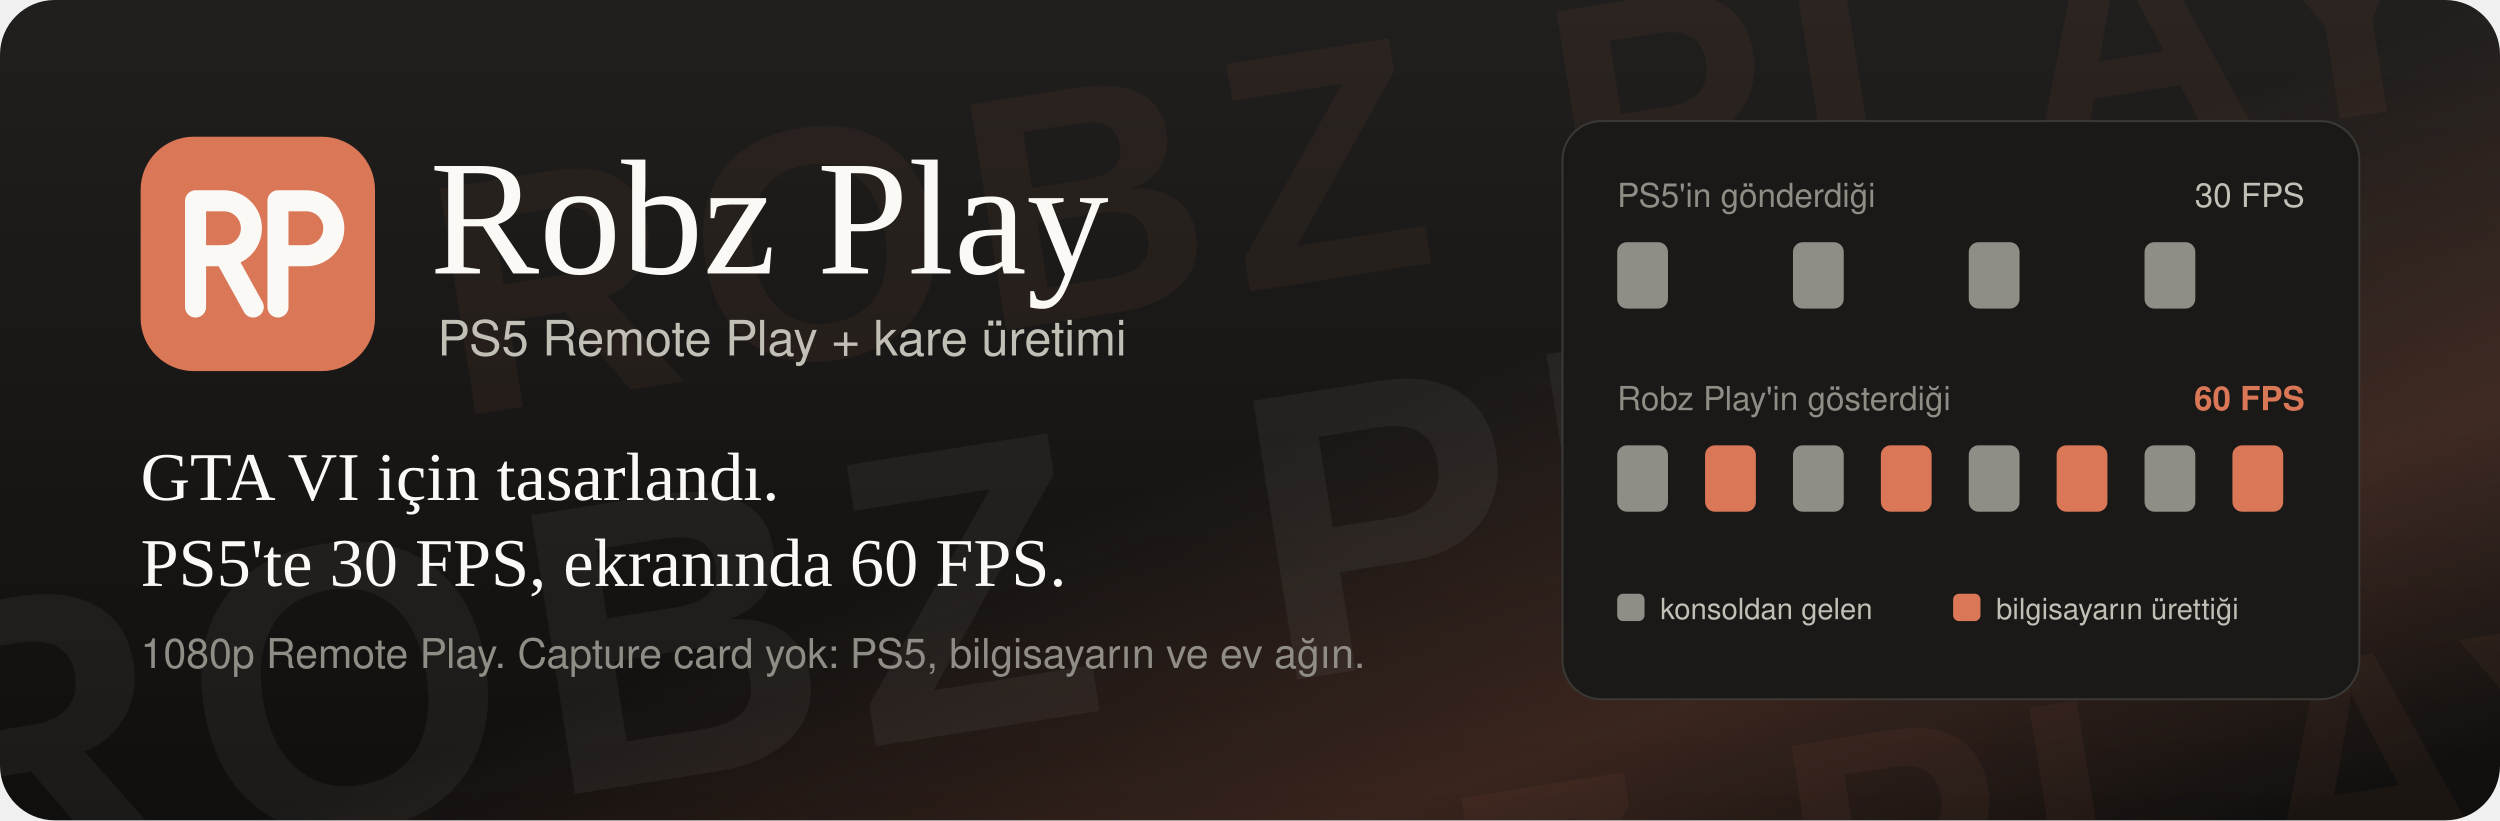
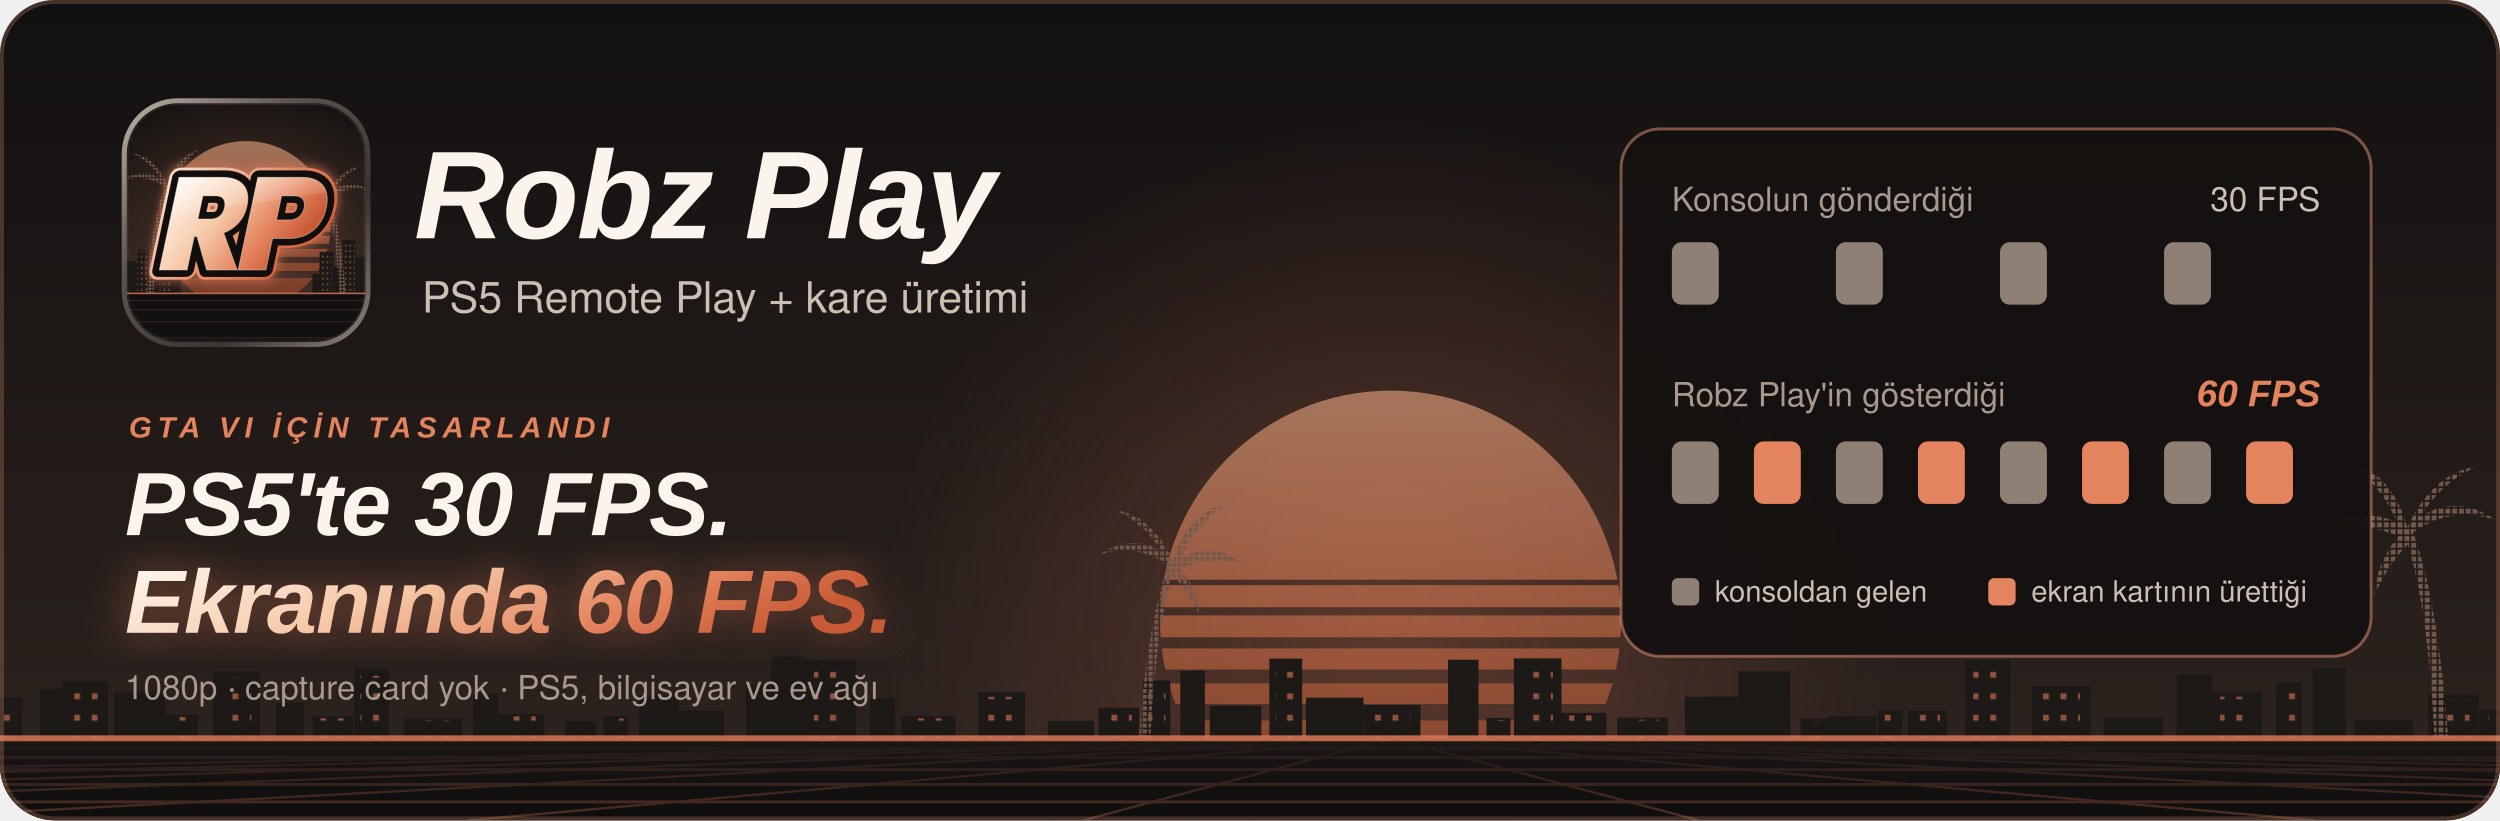
<svg xmlns="http://www.w3.org/2000/svg" viewBox="0 0 1280 420" width="1280" height="420" role="img" aria-label="Robz Play: GTA VI için tasarlandı. PS5'te 30 FPS çalışan oyun, bilgisayar ekranında 60 FPS akıcılığında.">
  <defs>
-     <linearGradient id="bg" x1="0" y1="0" x2="0" y2="1">
-       <stop offset="0" stop-color="#211F1D" />
-       <stop offset="1" stop-color="#100F0E" />
-     </linearGradient>
-     <linearGradient id="glow" x1="0" y1="0" x2="0" y2="1">
-       <stop offset="0" stop-color="#D97757" stop-opacity="0" />
-       <stop offset="0.55" stop-color="#D97757" stop-opacity="0.20" />
-       <stop offset="1" stop-color="#D97757" stop-opacity="0" />
-     </linearGradient>
-     <clipPath id="frame">
+     <clipPath id="bnFrame">
      <rect width="1280" height="420" rx="28" />
    </clipPath>
+     <linearGradient id="bnLetter" x1="0" y1="0" x2="1" y2="0.2">
+       <stop offset="0" stop-color="#FFF7EE" />
+       <stop offset="0.42" stop-color="#F5C7A6" />
+       <stop offset="0.75" stop-color="#E4845E" />
+       <stop offset="1" stop-color="#C85A35" />
+     </linearGradient>
+     <filter id="bnGlow" x="-10%" y="-40%" width="120%" height="180%">
+       <feGaussianBlur stdDeviation="10" />
+     </filter>
  </defs>
-   <g clip-path="url(#frame)">
-     <rect width="1280" height="420" fill="url(#bg)" />
-     <rect x="-900" y="230" width="3200" height="360" fill="url(#glow)" transform="rotate(-20 640 210)" />
-     <g transform="rotate(-9 640 210)" font-family="'Arial Black', 'Segoe UI Black', Impact, Arial, sans-serif" font-weight="900" text-anchor="middle">
-       <text x="760" y="150" font-size="170" letter-spacing="10" fill="#D97757" opacity="0.055">ROBZ PLAY</text>
-       <text x="560" y="350" font-size="210" letter-spacing="12" fill="#FAF9F5" opacity="0.05">ROBZ PLAY</text>
-       <text x="820" y="540" font-size="170" letter-spacing="10" fill="#D97757" opacity="0.055">ROBZ PLAY</text>
-     </g>
-     <g transform="translate(72 70) scale(0.234375)">
-       <rect width="512" height="512" rx="116" fill="#D97757" />
-       <g fill="none" stroke="#FAF9F5" stroke-width="46" stroke-linecap="round" stroke-linejoin="round">
-         <path d="M120 372V140h62a60 60 0 0 1 0 120h-62" />
-         <path d="M184 260l62 112" />
-         <path d="M300 372V140h62a60 60 0 0 1 0 120h-62" />
+   <g clip-path="url(#bnFrame)">
+     <defs>
+       <linearGradient id="bnSky" x1="0" y1="0" x2="0" y2="378" gradientUnits="userSpaceOnUse">
+         <stop offset="0" stop-color="#121010" />
+         <stop offset="1" stop-color="#2C221E" />
+       </linearGradient>
+       <radialGradient id="bnHaze" cx="712" cy="318" r="259.6" gradientUnits="userSpaceOnUse">
+         <stop offset="0" stop-color="#D97757" stop-opacity="0.28" />
+         <stop offset="1" stop-color="#D97757" stop-opacity="0" />
+       </radialGradient>
+       <linearGradient id="bnSun" x1="0" y1="0" x2="0" y2="1">
+         <stop offset="0" stop-color="#E7A47F" />
+         <stop offset="0.55" stop-color="#C96A45" />
+         <stop offset="1" stop-color="#8C3E24" />
+       </linearGradient>
+       <mask id="bnStripes" maskUnits="userSpaceOnUse" x="0" y="0" width="1280" height="420">
+         <rect width="1280" height="420" fill="#fff" />
+         <g fill="#000">
+           <rect y="296.8" width="1280" height="2.8" />
+           <rect y="310.9" width="1280" height="4.2" />
+           <rect y="326.3" width="1280" height="5.7" />
+           <rect y="342.8" width="1280" height="7.1" />
+           <rect y="360.5" width="1280" height="8.4" />
+           <rect y="380.5" width="1280" height="9.8" />
+         </g>
+       </mask>
+       <pattern id="bnPix" width="7.0" height="7.0" patternUnits="userSpaceOnUse">
+         <rect width="5.0" height="5.0" fill="#6E5649" />
+       </pattern>
+       <pattern id="bnWin" width="9" height="11" patternUnits="userSpaceOnUse">
+         <rect x="2" y="3" width="3" height="3" fill="#D97757" opacity="0.6" />
+       </pattern>
+       <linearGradient id="bnFloor" x1="0" y1="378" x2="0" y2="420" gradientUnits="userSpaceOnUse">
+         <stop offset="0" stop-color="#1A1615" />
+         <stop offset="1" stop-color="#0E0D0C" />
+       </linearGradient>
+       <linearGradient id="bnGridFade" x1="0" y1="378" x2="0" y2="420" gradientUnits="userSpaceOnUse">
+         <stop offset="0" stop-color="#fff" stop-opacity="0.05" />
+         <stop offset="1" stop-color="#fff" stop-opacity="1" />
+       </linearGradient>
+       <mask id="bnGridMask" maskUnits="userSpaceOnUse" x="0" y="0" width="1280" height="420">
+         <rect y="378" width="1280" height="42" fill="url(#bnGridFade)" />
+       </mask>
+     </defs>
+     <rect width="1280" height="420" fill="url(#bnSky)" />
+     <rect width="1280" height="420" fill="url(#bnHaze)" />
+     <circle cx="712" cy="318" r="118" fill="url(#bnSun)" mask="url(#bnStripes)" opacity="0.62" />
+     <path d="M-10.0 378.0V357.1h21.4V378.0Z M20.4 378.0V352.7h12.2V378.0Z M32.0 378.0V348.9h23.3V378.0Z M58.3 378.0V354.4h26.3V378.0Z M84.4 378.0V365.9h16.9V378.0Z M109.0 378.0V343.6h24.0V378.0Z M141.3 378.0V359.8h14.1V378.0Z M160.2 378.0V366.7h20.6V378.0Z M181.3 378.0V342.4h17.8V378.0Z M206.8 378.0V367.8h29.8V378.0Z M242.4 378.0V355.3h12.6V378.0Z M254.6 378.0V365.5h24.1V378.0Z M289.2 378.0V369.3h16.2V378.0Z M309.0 378.0V366.7h12.4V378.0Z M327.1 378.0V356.2h20.6V378.0Z M346.8 378.0V363.8h23.8V378.0Z M381.9 378.0V350.9h13.2V378.0Z M394.9 378.0V336.2h17.5V378.0Z M412.0 378.0V337.6h26.3V378.0Z M445.3 378.0V357.3h13.0V378.0Z M461.5 378.0V366.7h27.7V378.0Z M500.9 378.0V354.4h23.9V378.0Z M536.5 378.0V369.0h23.7V378.0Z M562.4 378.0V362.4h20.8V378.0Z M585.3 378.0V348.4h13.9V378.0Z M604.3 378.0V343.4h12.6V378.0Z M619.4 378.0V361.3h26.4V378.0Z M649.9 378.0V337.2h16.8V378.0Z M668.7 378.0V357.2h29.4V378.0Z M698.2 378.0V360.9h29.1V378.0Z M741.4 378.0V337.8h15.6V378.0Z M761.1 378.0V367.6h12.3V378.0Z M775.1 378.0V337.1h24.4V378.0Z M799.1 378.0V365.0h23.4V378.0Z M828.0 378.0V367.4h26.1V378.0Z M862.6 378.0V356.7h27.5V378.0Z M890.1 378.0V343.7h26.5V378.0Z M921.9 378.0V368.0h14.1V378.0Z M936.0 378.0V366.8h24.8V378.0Z M961.6 378.0V363.7h12.4V378.0Z M976.9 378.0V363.8h19.9V378.0Z M1006.2 378.0V338.0h22.9V378.0Z M1040.4 378.0V351.3h30.0V378.0Z M1077.1 378.0V367.4h30.4V378.0Z M1114.4 378.0V345.2h18.2V378.0Z M1131.8 378.0V354.4h26.2V378.0Z M1165.4 378.0V349.3h13.2V378.0Z M1184.2 378.0V341.9h16.8V378.0Z M1205.6 378.0V368.4h29.8V378.0Z M1243.3 378.0V355.9h25.8V378.0Z M1269.4 378.0V363.5h24.4V378.0Z" fill="#1D1917" />
+     <path d="M-6.1 378.0V359.2h13.7V378.0Z M36.2 378.0V351.8h14.9V378.0Z M87.4 378.0V367.1h10.8V378.0Z M113.3 378.0V347.0h15.4V378.0Z M163.9 378.0V367.8h13.2V378.0Z M184.5 378.0V346.0h11.4V378.0Z M212.1 378.0V368.8h19.1V378.0Z M258.9 378.0V366.8h15.4V378.0Z M292.1 378.0V370.2h10.4V378.0Z M311.3 378.0V367.9h8.0V378.0Z M416.7 378.0V341.7h16.8V378.0Z M466.5 378.0V367.8h17.7V378.0Z M505.2 378.0V356.8h15.3V378.0Z M566.2 378.0V364.0h13.3V378.0Z M587.8 378.0V351.4h8.9V378.0Z M652.9 378.0V341.3h10.7V378.0Z M703.5 378.0V362.6h18.6V378.0Z M763.3 378.0V368.6h7.9V378.0Z M779.5 378.0V341.2h15.6V378.0Z M803.4 378.0V366.3h15.0V378.0Z M832.7 378.0V368.5h16.7V378.0Z M924.4 378.0V369.0h9.0V378.0Z M963.9 378.0V365.1h7.9V378.0Z M980.5 378.0V365.2h12.8V378.0Z M1010.3 378.0V342.0h14.6V378.0Z M1045.8 378.0V354.0h19.2V378.0Z M1136.6 378.0V356.7h16.8V378.0Z M1167.8 378.0V352.2h8.4V378.0Z M1210.9 378.0V369.4h19.0V378.0Z M1247.9 378.0V358.1h16.5V378.0Z M1273.8 378.0V365.0h15.6V378.0Z" fill="url(#bnWin)" />
+     <g transform="translate(586.0 378.0) scale(0.420 0.420) translate(-65 -396)" fill="url(#bnPix)">
+       <path d="M58 396C64 320 74 236 96 180L104 184C84 238 76 320 72 396Z" />
+       <path d="M100 180C70 152 40 152 10 172C44 162 72 168 98 188Z" />
+       <path d="M100 180C82 142 58 122 30 118C62 134 80 154 96 186Z" />
+       <path d="M100 180C110 142 132 120 160 112C136 132 118 152 106 186Z" />
+       <path d="M100 180C132 162 162 164 186 184C158 176 130 178 104 192Z" />
+       <path d="M100 180C120 198 132 224 134 250C122 224 110 208 96 194Z" />
+     </g>
+     <g transform="translate(1250.0 378.0) scale(-0.500 0.500) translate(-65 -396)" fill="url(#bnPix)">
+       <path d="M58 396C64 320 74 236 96 180L104 184C84 238 76 320 72 396Z" />
+       <path d="M100 180C70 152 40 152 10 172C44 162 72 168 98 188Z" />
+       <path d="M100 180C82 142 58 122 30 118C62 134 80 154 96 186Z" />
+       <path d="M100 180C110 142 132 120 160 112C136 132 118 152 106 186Z" />
+       <path d="M100 180C132 162 162 164 186 184C158 176 130 178 104 192Z" />
+       <path d="M100 180C120 198 132 224 134 250C122 224 110 208 96 194Z" />
+     </g>
+     <rect y="378" width="1280" height="42" fill="url(#bnFloor)" />
+     <g fill="#D97757" opacity="0.32" mask="url(#bnGridMask)">
+       <rect y="379.3" width="1280" height="1.5" />
+       <rect y="382.4" width="1280" height="1.5" />
+       <rect y="387.1" width="1280" height="1.5" />
+       <rect y="393.3" width="1280" height="1.5" />
+       <rect y="400.9" width="1280" height="1.5" />
+       <rect y="409.8" width="1280" height="1.5" />
+       <rect y="420.0" width="1280" height="1.5" />
+       <path d="M712.0 378.0L-1336.0 420.0" stroke="#D97757" stroke-width="1.2" />
+       <path d="M712.0 378.0L-1020.9 420.0" stroke="#D97757" stroke-width="1.2" />
+       <path d="M712.0 378.0L-705.8 420.0" stroke="#D97757" stroke-width="1.2" />
+       <path d="M712.0 378.0L-390.8 420.0" stroke="#D97757" stroke-width="1.2" />
+       <path d="M712.0 378.0L-75.7 420.0" stroke="#D97757" stroke-width="1.2" />
+       <path d="M712.0 378.0L239.4 420.0" stroke="#D97757" stroke-width="1.2" />
+       <path d="M712.0 378.0L554.5 420.0" stroke="#D97757" stroke-width="1.2" />
+       <path d="M712.0 378.0L869.5 420.0" stroke="#D97757" stroke-width="1.2" />
+       <path d="M712.0 378.0L1184.6 420.0" stroke="#D97757" stroke-width="1.2" />
+       <path d="M712.0 378.0L1499.7 420.0" stroke="#D97757" stroke-width="1.2" />
+       <path d="M712.0 378.0L1814.8 420.0" stroke="#D97757" stroke-width="1.2" />
+       <path d="M712.0 378.0L2129.8 420.0" stroke="#D97757" stroke-width="1.2" />
+       <path d="M712.0 378.0L2444.9 420.0" stroke="#D97757" stroke-width="1.2" />
+       <path d="M712.0 378.0L2760.0 420.0" stroke="#D97757" stroke-width="1.2" />
+     </g>
+     <rect y="376.5" width="1280" height="3.0" fill="#D97757" opacity="0.85" />
+     <svg x="60" y="48" width="132" height="132" viewBox="0 0 512 512">
+       <defs>
+         <clipPath id="rpTile">
+           <rect x="14" y="14" width="484" height="484" rx="106" />
+         </clipPath>
+         <linearGradient id="rpSky" x1="0" y1="0" x2="0" y2="1">
+           <stop offset="0" stop-color="#141211" />
+           <stop offset="0.72" stop-color="#2A211D" />
+           <stop offset="1" stop-color="#121010" />
+         </linearGradient>
+         <radialGradient id="rpHaze" cx="0.5" cy="0.58" r="0.62">
+           <stop offset="0" stop-color="#D97757" stop-opacity="0.26" />
+           <stop offset="1" stop-color="#D97757" stop-opacity="0" />
+         </radialGradient>
+         <linearGradient id="rpSun" x1="0" y1="0" x2="0" y2="1">
+           <stop offset="0" stop-color="#E7A47F" />
+           <stop offset="0.55" stop-color="#C96A45" />
+           <stop offset="1" stop-color="#8C3E24" />
+         </linearGradient>
+         <mask id="rpSunStripes">
+           <rect width="512" height="512" fill="#fff" />
+           <g fill="#000">
+             <rect y="232" width="512" height="4" />
+             <rect y="252" width="512" height="6" />
+             <rect y="274" width="512" height="8" />
+             <rect y="298" width="512" height="10" />
+             <rect y="324" width="512" height="12" />
+             <rect y="352" width="512" height="14" />
+           </g>
+         </mask>
+         <pattern id="rpPix" width="7" height="7" patternUnits="userSpaceOnUse">
+           <rect width="5" height="5" fill="#6E5649" />
+         </pattern>
+         <pattern id="rpWin" width="9" height="11" patternUnits="userSpaceOnUse">
+           <rect x="2" y="3" width="3" height="3" fill="#D97757" opacity="0.65" />
+         </pattern>
+         <linearGradient id="rpLetter" x1="0" y1="0" x2="1" y2="0.35">
+           <stop offset="0" stop-color="#FFF7EE" />
+           <stop offset="0.42" stop-color="#F5C7A6" />
+           <stop offset="0.75" stop-color="#E4845E" />
+           <stop offset="1" stop-color="#C85A35" />
+         </linearGradient>
+         <linearGradient id="rpRim" x1="0" y1="0" x2="1" y2="0.35">
+           <stop offset="0" stop-color="#F6DCC6" />
+           <stop offset="0.5" stop-color="#E9997A" />
+           <stop offset="1" stop-color="#D16540" />
+         </linearGradient>
+         <linearGradient id="rpShine" x1="0" y1="0" x2="0.25" y2="1">
+           <stop offset="0" stop-color="#FFFFFF" stop-opacity="0.45" />
+           <stop offset="0.38" stop-color="#FFFFFF" stop-opacity="0.12" />
+           <stop offset="0.39" stop-color="#FFFFFF" stop-opacity="0" />
+           <stop offset="1" stop-color="#FFFFFF" stop-opacity="0" />
+         </linearGradient>
+         <linearGradient id="rpFrame" x1="0" y1="0" x2="1" y2="1">
+           <stop offset="0" stop-color="#BDB1A6" />
+           <stop offset="0.35" stop-color="#5B534D" />
+           <stop offset="0.7" stop-color="#3A3532" />
+           <stop offset="1" stop-color="#8E837A" />
+         </linearGradient>
+         <filter id="rpGlow" x="-30%" y="-30%" width="160%" height="160%">
+           <feGaussianBlur stdDeviation="12" />
+         </filter>
+         <path id="rpLetters" d="M0 0H94C136 0 160 24 160 62C160 90 146 110 122 120L168 200H102L66 128H60V200H0ZM60 40V90H88C104 90 112 80 112 65C112 50 104 40 88 40ZM170 0H266C308 0 332 26 332 66C332 106 308 132 266 132H230V200H170ZM230 40V92H258C275 92 284 81 284 66C284 51 275 40 258 40Z" />
+       </defs>
+       <g clip-path="url(#rpTile)">
+         <rect width="512" height="512" fill="url(#rpSky)" />
+         <rect width="512" height="512" fill="url(#rpHaze)" />
+         <circle cx="256" cy="262" r="168" fill="url(#rpSun)" mask="url(#rpSunStripes)" opacity="0.62" />
+         <g fill="#1D1917">
+           <path d="M14 396V332h26v-22h22v40h18v-64h30v52h16v58Z" />
+           <path d="M498 396V324h-24v-34h-26v54h-18v-30h-28v44h-14v38Z" />
+         </g>
+         <g fill="url(#rpWin)">
+           <path d="M40 396V312h20v84Z M84 396V290h22v106Z" />
+           <path d="M450 396V294h22v102Z M404 396V318h22v78Z" />
+         </g>
+         <g fill="url(#rpPix)" opacity="0.95">
+           <path d="M58 396C64 320 74 236 96 180L104 184C84 238 76 320 72 396Z" />
+           <path d="M100 180C70 152 40 152 10 172C44 162 72 168 98 188Z" />
+           <path d="M100 180C82 142 58 122 30 118C62 134 80 154 96 186Z" />
+           <path d="M100 180C110 142 132 120 160 112C136 132 118 152 106 186Z" />
+           <path d="M100 180C132 162 162 164 186 184C158 176 130 178 104 192Z" />
+           <path d="M100 180C120 198 132 224 134 250C122 224 110 208 96 194Z" />
+           <path d="M454 396C448 326 440 252 420 202L412 206C430 256 438 326 440 396Z" />
+           <path d="M416 202C444 176 474 174 502 192C470 184 444 190 418 210Z" />
+           <path d="M416 202C432 166 456 148 484 144C454 158 436 178 420 208Z" />
+           <path d="M416 202C404 166 382 146 354 140C380 158 398 178 410 208Z" />
+           <path d="M416 202C386 186 358 188 334 206C362 200 388 202 412 214Z" />
+         </g>
+         <rect y="396" width="512" height="116" fill="#121010" />
+         <rect y="395" width="512" height="3" fill="#D97757" opacity="0.85" />
+         <g fill="#D97757" opacity="0.2">
+           <rect y="410" width="512" height="2" />
+           <rect y="428" width="512" height="2" />
+           <rect y="452" width="512" height="2" />
+           <rect y="484" width="512" height="2" />
+         </g>
+         <g transform="translate(122.8 166.0) scale(0.92) skewX(-12)">
+           <use href="#rpLetters" fill="#D97757" stroke="#D97757" stroke-width="48" stroke-linejoin="round" filter="url(#rpGlow)" opacity="0.7" />
+           <use href="#rpLetters" fill="url(#rpRim)" stroke="url(#rpRim)" stroke-width="42" stroke-linejoin="round" />
+           <use href="#rpLetters" fill="#110E0D" stroke="#110E0D" stroke-width="30" stroke-linejoin="round" />
+           <use href="#rpLetters" fill="url(#rpLetter)" stroke="#FFF7EE" stroke-opacity="0.4" stroke-width="2" />
+           <use href="#rpLetters" fill="url(#rpShine)" />
+         </g>
      </g>
-     </g>
-     <text x="220" y="140" font-family="Georgia, 'Times New Roman', serif" font-size="84" fill="#FAF9F5">Robz Play</text>
-     <text x="224" y="182" font-family="'Segoe UI', system-ui, -apple-system, Helvetica, Arial, sans-serif" font-size="25" fill="#C2C0B6">PS5 Remote Play + kare üretimi</text>
-     <text x="72" y="256" font-family="Georgia, 'Times New Roman', serif" font-size="35" fill="#FAF9F5">GTA VI için tasarlandı.</text>
-     <text x="72" y="300" font-family="Georgia, 'Times New Roman', serif" font-size="35" fill="#FAF9F5">PS5'te 30 FPS, ekranında 60 FPS.</text>
-     <text x="72" y="342" font-family="'Segoe UI', system-ui, -apple-system, Helvetica, Arial, sans-serif" font-size="21" fill="#8F8D85">1080p Remote Play. Capture card yok: PS5, bilgisayarın ve ev ağın.</text>
+       <rect x="14" y="14" width="484" height="484" rx="106" fill="none" stroke="url(#rpFrame)" stroke-width="10" />
+       <rect x="21" y="21" width="470" height="470" rx="100" fill="none" stroke="#FAF9F5" stroke-opacity="0.10" stroke-width="2" />
+     </svg>
+     <g font-family="'Segoe UI Black', 'Arial Black', 'Helvetica Neue', Arial, sans-serif" font-weight="900" font-style="italic">
+       <text x="212" y="122" font-size="64" fill="#FBF4EC" letter-spacing="-1">Robz Play</text>
+       <text x="66" y="224" font-size="15" fill="#E4845E" letter-spacing="3">GTA VI İÇİN TASARLANDI</text>
+       <text x="64" y="274" font-size="46" fill="#FBF4EC" letter-spacing="-0.5">PS5'te 30 FPS.</text>
+       <text x="64" y="324" font-size="46" fill="#D97757" filter="url(#bnGlow)" opacity="0.55" letter-spacing="-0.5">Ekranında 60 FPS.</text>
+       <text x="64" y="324" font-size="46" fill="url(#bnLetter)" letter-spacing="-0.5">Ekranında 60 FPS.</text>
+     </g>
    <g font-family="'Segoe UI', system-ui, -apple-system, Helvetica, Arial, sans-serif">
-       <rect x="800" y="62" width="408" height="296" rx="20" fill="#1A1918" stroke="#3A3936" />
-       <text x="828" y="106" font-size="17" fill="#8F8D85">PS5'in gönderdiği</text>
-       <text x="1180" y="106" font-size="17" fill="#C2C0B6" text-anchor="end">30 FPS</text>
-       <g fill="#8F8D85">
-         <rect x="828" y="124" width="26" height="34" rx="5" />
-         <rect x="918" y="124" width="26" height="34" rx="5" />
-         <rect x="1008" y="124" width="26" height="34" rx="5" />
-         <rect x="1098" y="124" width="26" height="34" rx="5" />
-       </g>
-       <text x="828" y="210" font-size="17" fill="#8F8D85">Robz Play'in gösterdiği</text>
-       <text x="1180" y="210" font-size="17" font-weight="600" fill="#D97757" text-anchor="end">60 FPS</text>
-       <g fill="#8F8D85">
-         <rect x="828" y="228" width="26" height="34" rx="5" />
-         <rect x="918" y="228" width="26" height="34" rx="5" />
-         <rect x="1008" y="228" width="26" height="34" rx="5" />
-         <rect x="1098" y="228" width="26" height="34" rx="5" />
-       </g>
-       <g fill="#D97757">
-         <rect x="873" y="228" width="26" height="34" rx="5" />
-         <rect x="963" y="228" width="26" height="34" rx="5" />
-         <rect x="1053" y="228" width="26" height="34" rx="5" />
-         <rect x="1143" y="228" width="26" height="34" rx="5" />
-       </g>
-       <rect x="828" y="304" width="14" height="14" rx="3" fill="#8F8D85" />
-       <text x="850" y="317" font-size="15" fill="#C2C0B6">konsoldan gelen</text>
-       <rect x="1000" y="304" width="14" height="14" rx="3" fill="#D97757" />
-       <text x="1022" y="317" font-size="15" fill="#C2C0B6">bilgisayarın ürettiği</text>
+       <text x="216" y="160" font-size="22" fill="#CDBFB4">PS5 Remote Play + kare üretimi</text>
+       <text x="64" y="358" font-size="17" fill="#A8988D">1080p · capture card yok · PS5, bilgisayar ve ev ağı</text>
+     </g>
+     <g font-family="'Segoe UI', system-ui, -apple-system, Helvetica, Arial, sans-serif">
+       <rect x="830" y="66" width="384" height="270" rx="20" fill="#141110" fill-opacity="0.92" stroke="#E9997A" stroke-opacity="0.5" stroke-width="1.5" />
+       <text x="856" y="108" font-size="17" fill="#A8988D">Konsolun gönderdiği</text>
+       <text x="1188" y="108" font-size="17" fill="#CDBFB4" text-anchor="end">30 FPS</text>
+       <rect x="856" y="124" width="24" height="32" rx="5" fill="#8F8075" />
+       <rect x="940" y="124" width="24" height="32" rx="5" fill="#8F8075" />
+       <rect x="1024" y="124" width="24" height="32" rx="5" fill="#8F8075" />
+       <rect x="1108" y="124" width="24" height="32" rx="5" fill="#8F8075" />
+       <text x="856" y="208" font-size="17" fill="#A8988D">Robz Play'in gösterdiği</text>
+       <text x="1188" y="208" font-size="19" font-family="'Segoe UI Black', 'Arial Black', 'Helvetica Neue', Arial, sans-serif" font-weight="900" font-style="italic" fill="#E4845E" text-anchor="end">60 FPS</text>
+       <rect x="856" y="226" width="24" height="32" rx="5" fill="#8F8075" />
+       <rect x="940" y="226" width="24" height="32" rx="5" fill="#8F8075" />
+       <rect x="1024" y="226" width="24" height="32" rx="5" fill="#8F8075" />
+       <rect x="1108" y="226" width="24" height="32" rx="5" fill="#8F8075" />
+       <rect x="898" y="226" width="24" height="32" rx="5" fill="#E4845E" />
+       <rect x="982" y="226" width="24" height="32" rx="5" fill="#E4845E" />
+       <rect x="1066" y="226" width="24" height="32" rx="5" fill="#E4845E" />
+       <rect x="1150" y="226" width="24" height="32" rx="5" fill="#E4845E" />
+       <rect x="856" y="296" width="14" height="14" rx="3" fill="#8F8075" />
+       <text x="878" y="308" font-size="15" fill="#CDBFB4">konsoldan gelen</text>
+       <rect x="1018" y="296" width="14" height="14" rx="3" fill="#E4845E" />
+       <text x="1040" y="308" font-size="15" fill="#CDBFB4">ekran kartının ürettiği</text>
    </g>
  </g>
+   <rect x="1" y="1" width="1278" height="418" rx="27" fill="none" stroke="#E9997A" stroke-opacity="0.25" stroke-width="2" />
</svg>
